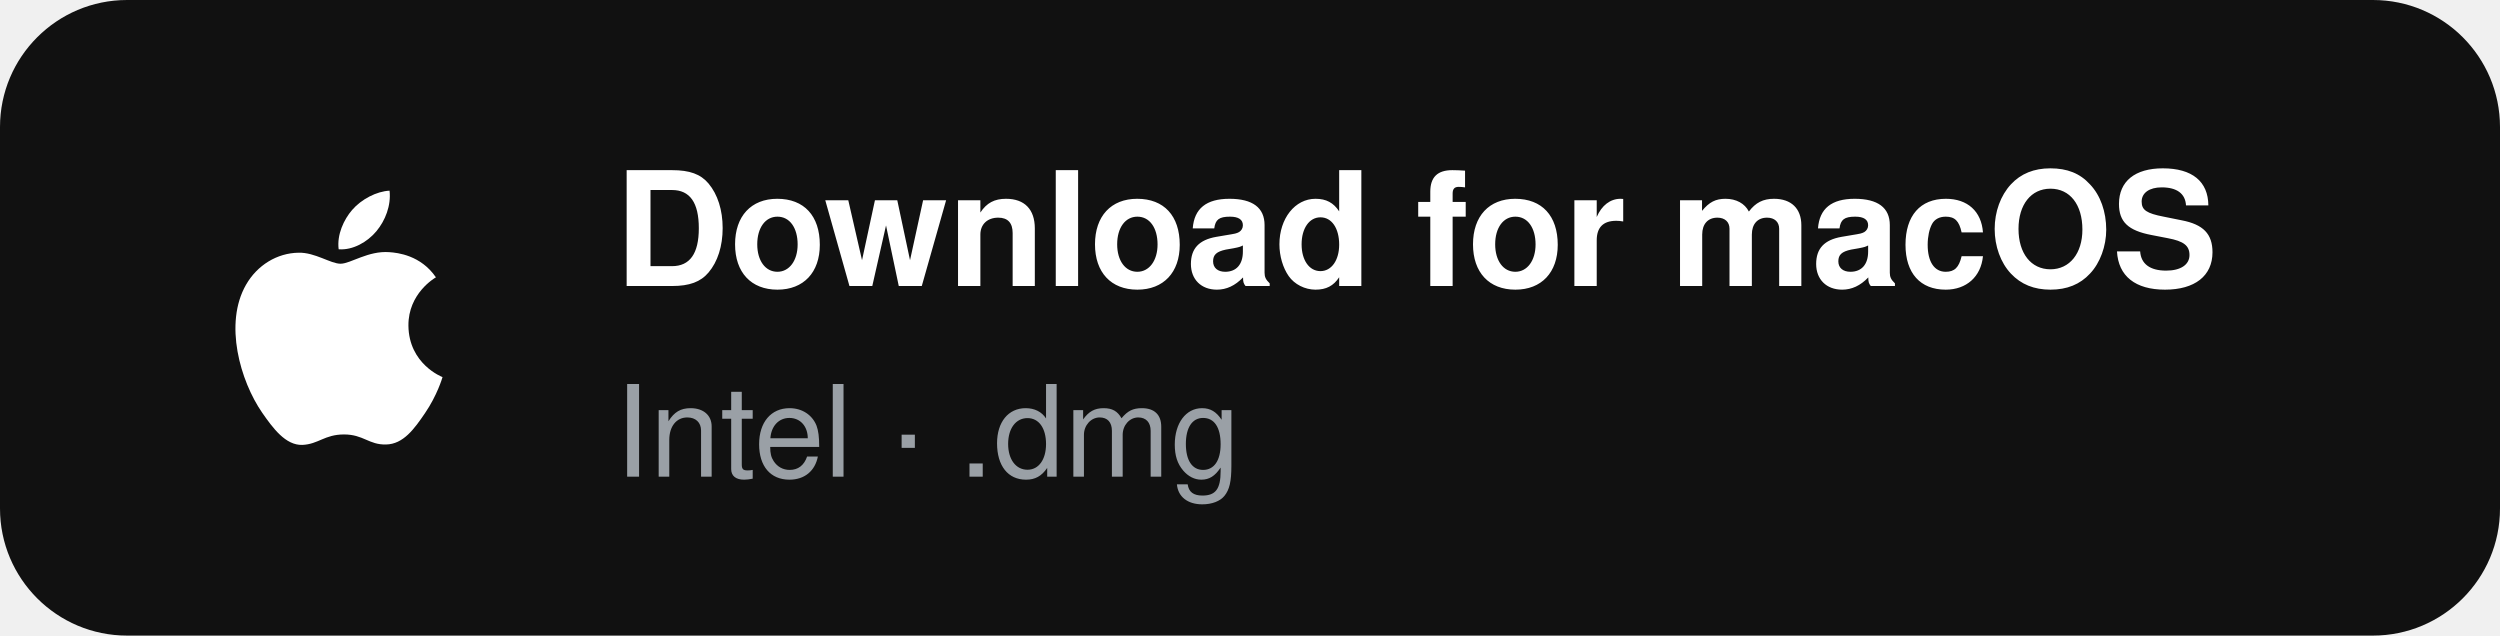
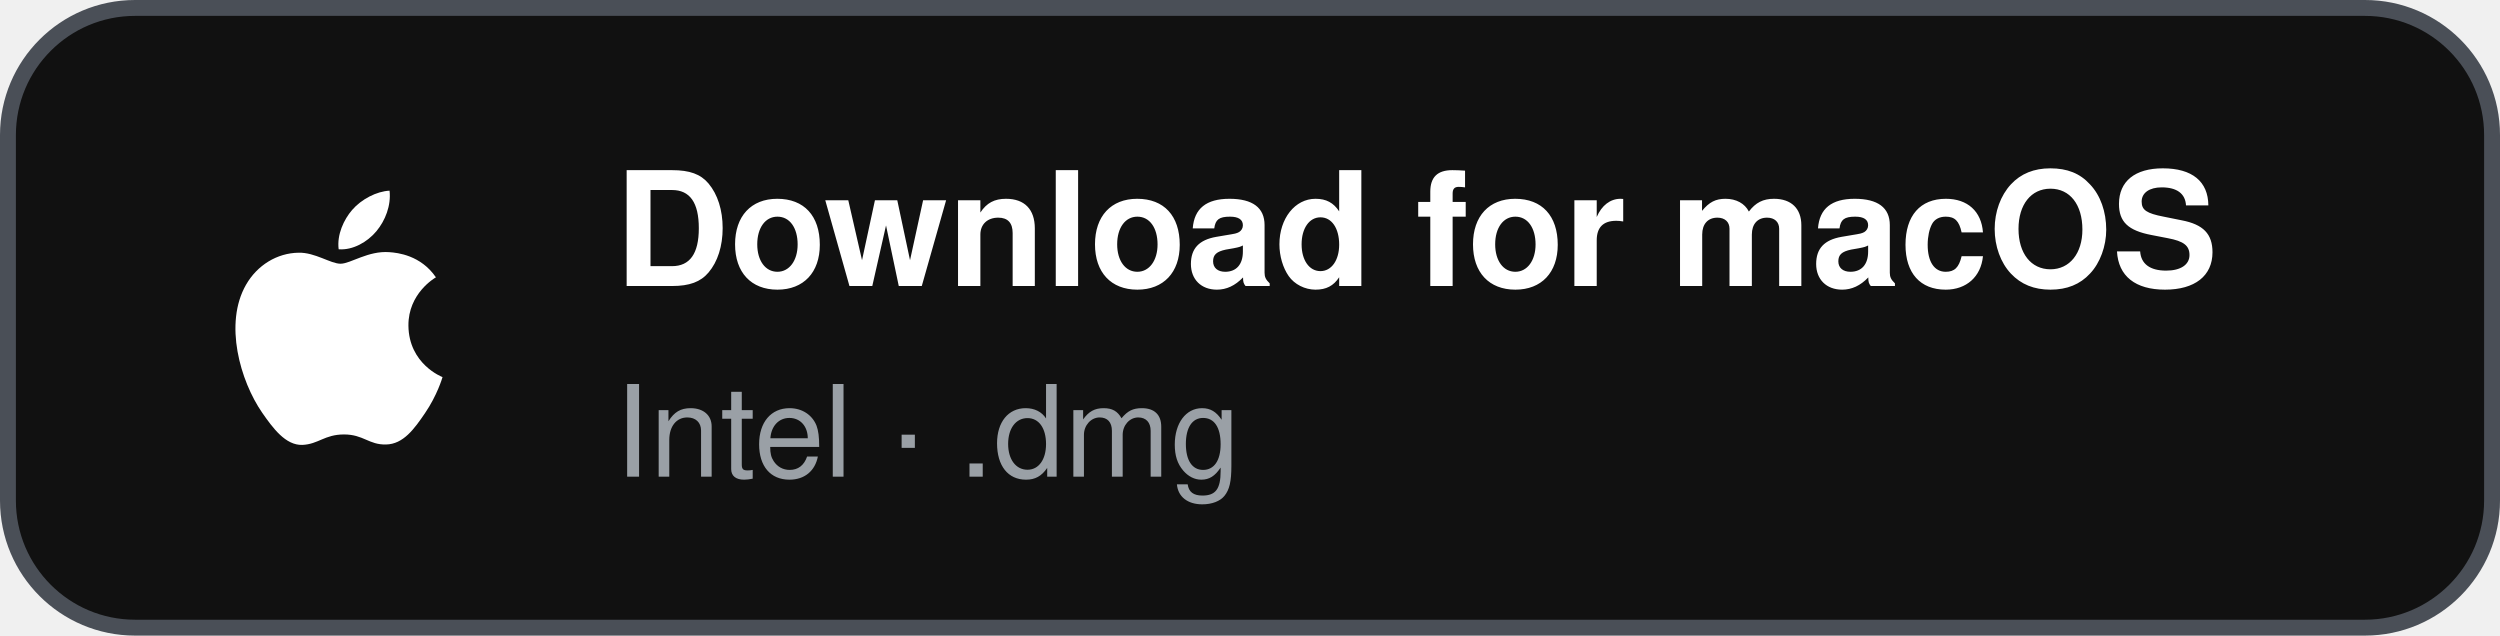
<svg xmlns="http://www.w3.org/2000/svg" width="236" height="60" viewBox="0 0 236 60" role="img" aria-label="Download for macOS (Intel · .dmg)">
-   <rect width="236" height="60" rx="12" fill="#111" />
+   <rect x=".75" y=".75" width="234.5" height="58.5" rx="12" fill="#111" stroke="#4a4f57" stroke-width="1.5" />
  <path transform="translate(20 18) scale(1)" fill="#fff" d="M12.152 6.896c-.948 0-2.415-1.078-3.96-1.04-2.04.027-3.91 1.183-4.961 3.014-2.117 3.675-.546 9.103 1.519 12.09 1.013 1.454 2.208 3.09 3.792 3.039 1.52-.065 2.09-.987 3.935-.987 1.831 0 2.35.987 3.96.948 1.637-.026 2.676-1.48 3.676-2.948 1.156-1.688 1.636-3.325 1.662-3.415-.039-.013-3.182-1.221-3.22-4.857-.026-3.04 2.48-4.494 2.597-4.559-1.429-2.09-3.623-2.324-4.39-2.376-2-.156-3.675 1.09-4.61 1.09zM15.53 3.83c.843-1.012 1.4-2.427 1.245-3.83-1.207.052-2.662.805-3.532 1.818-.78.896-1.454 2.338-1.273 3.714 1.338.104 2.715-.688 3.559-1.701" />
  <text x="58" y="27" fill="#fff" font-family="-apple-system, BlinkMacSystemFont, 'Segoe UI', Helvetica, Arial, sans-serif" font-size="15" font-weight="600">Download for macOS</text>
  <text x="58" y="45" fill="#9aa0a6" font-family="-apple-system, BlinkMacSystemFont, 'Segoe UI', Helvetica, Arial, sans-serif" font-size="12">Intel · .dmg</text>
</svg>
